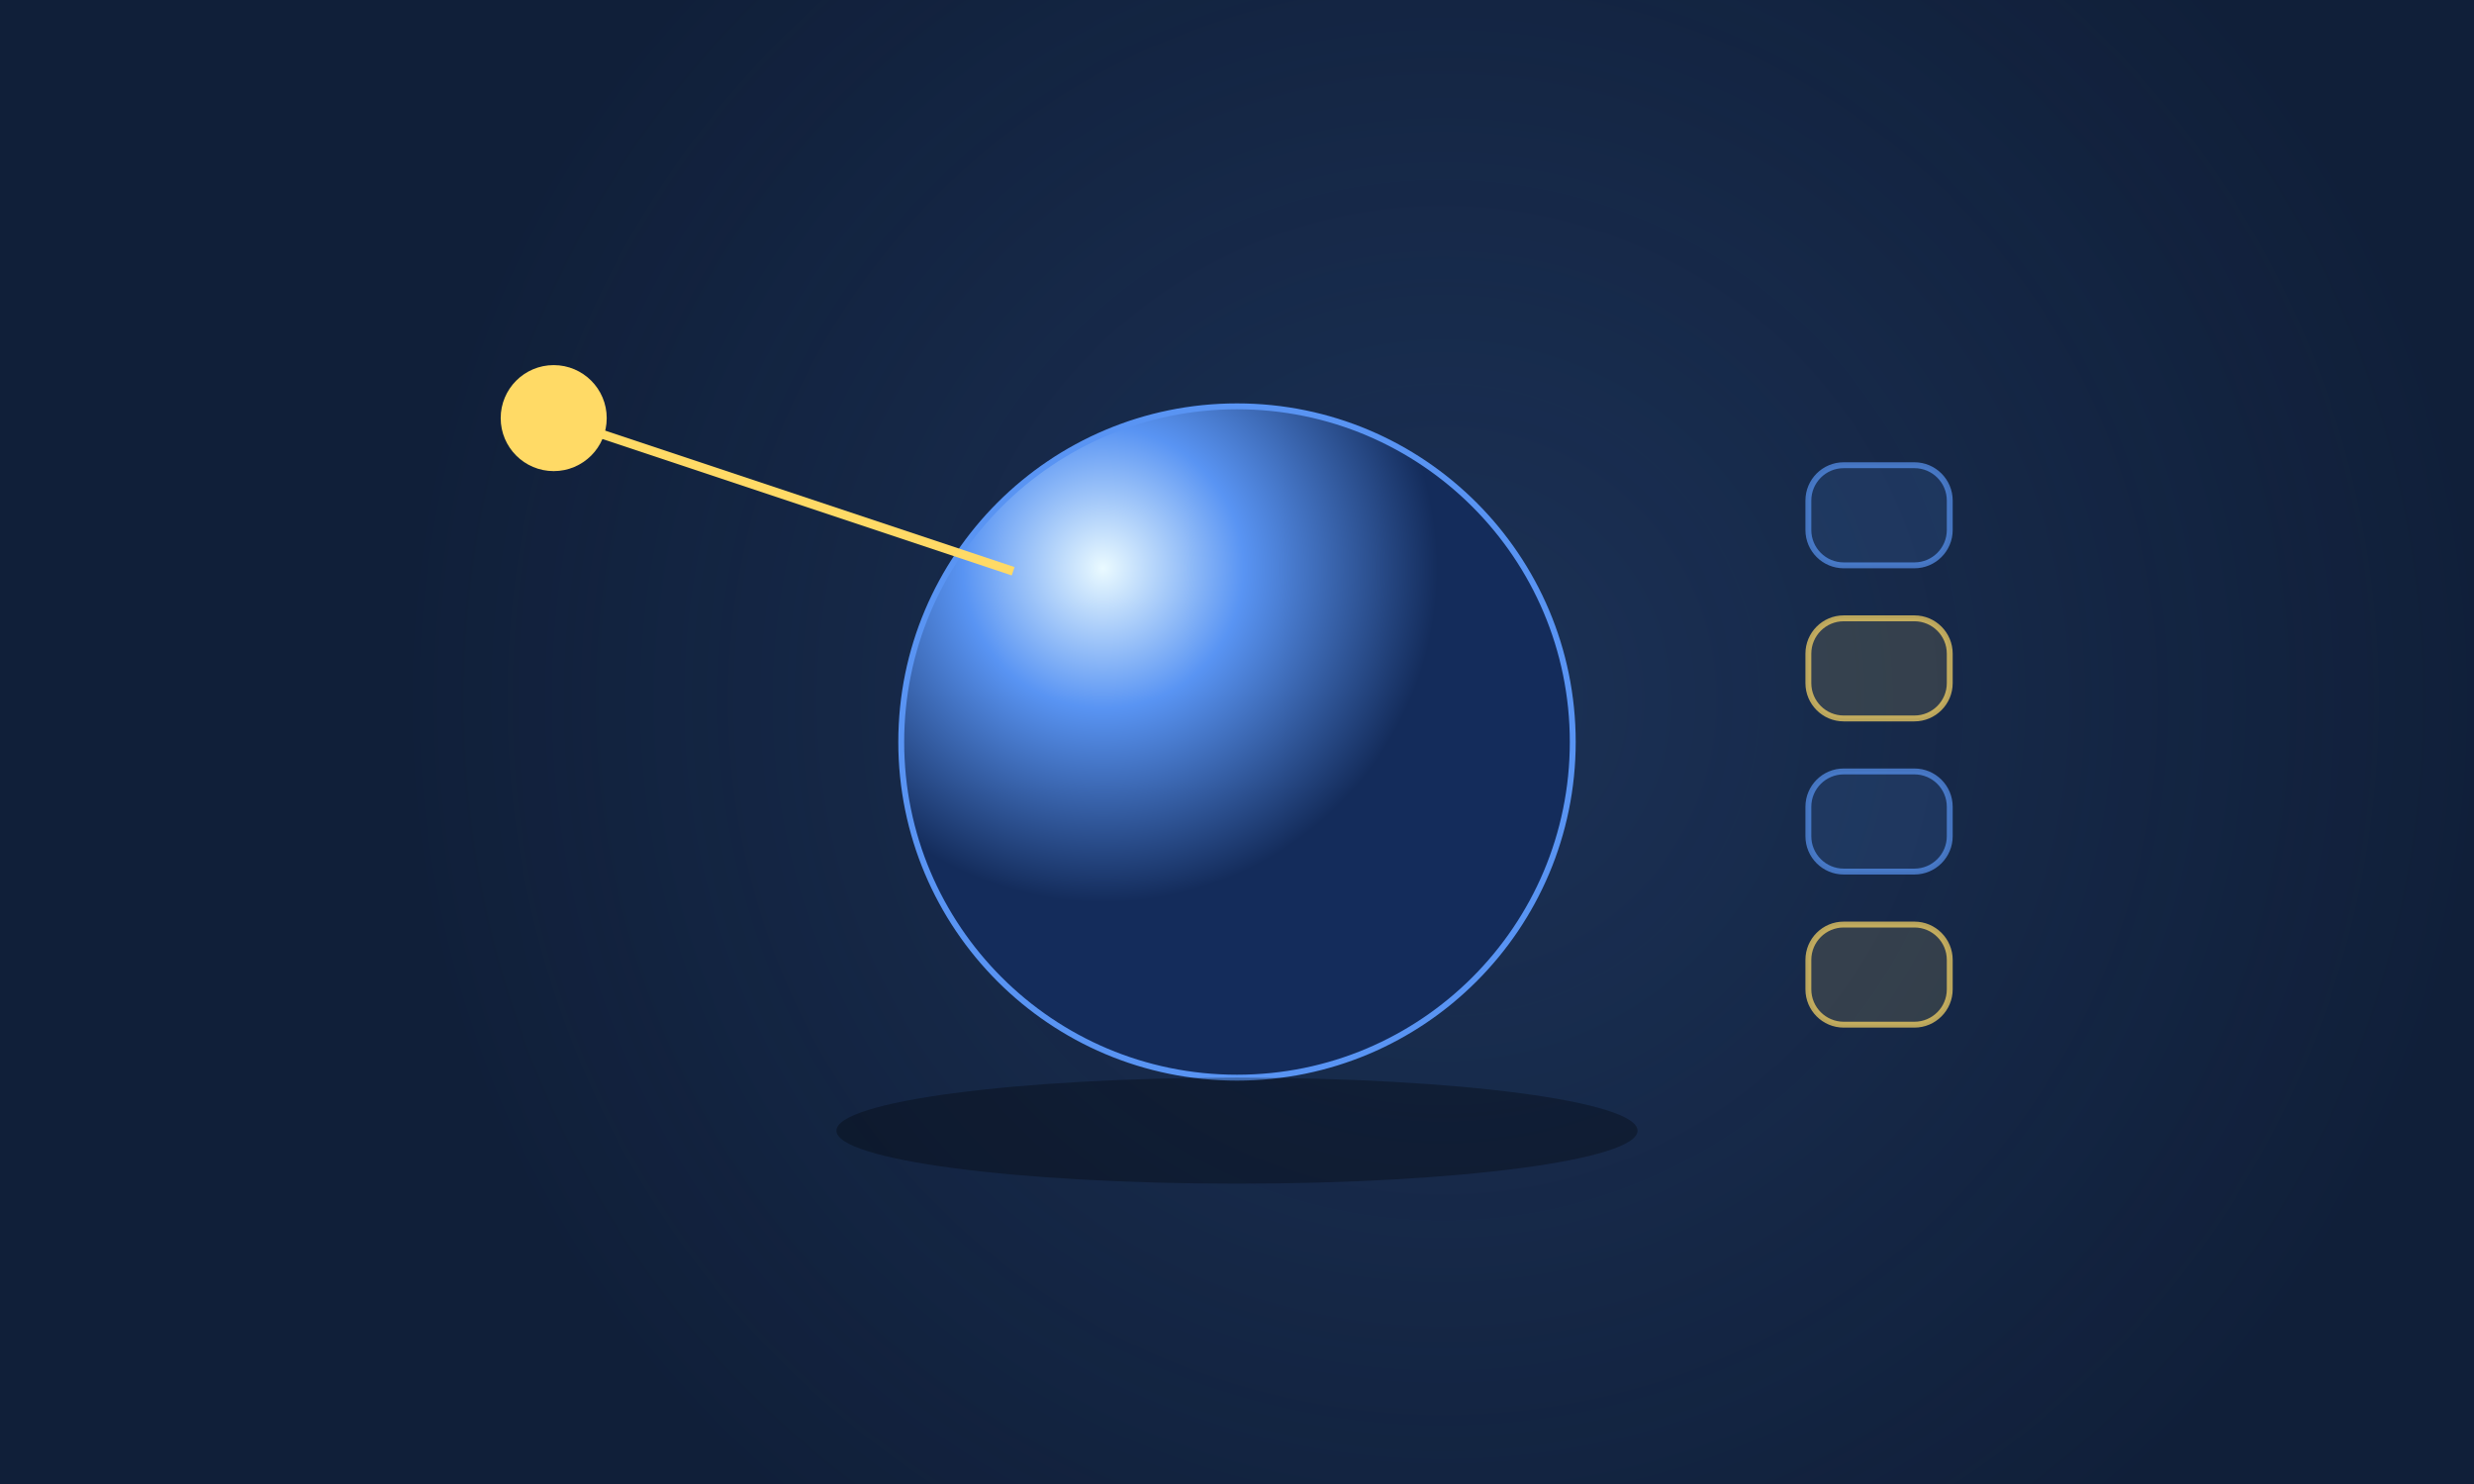
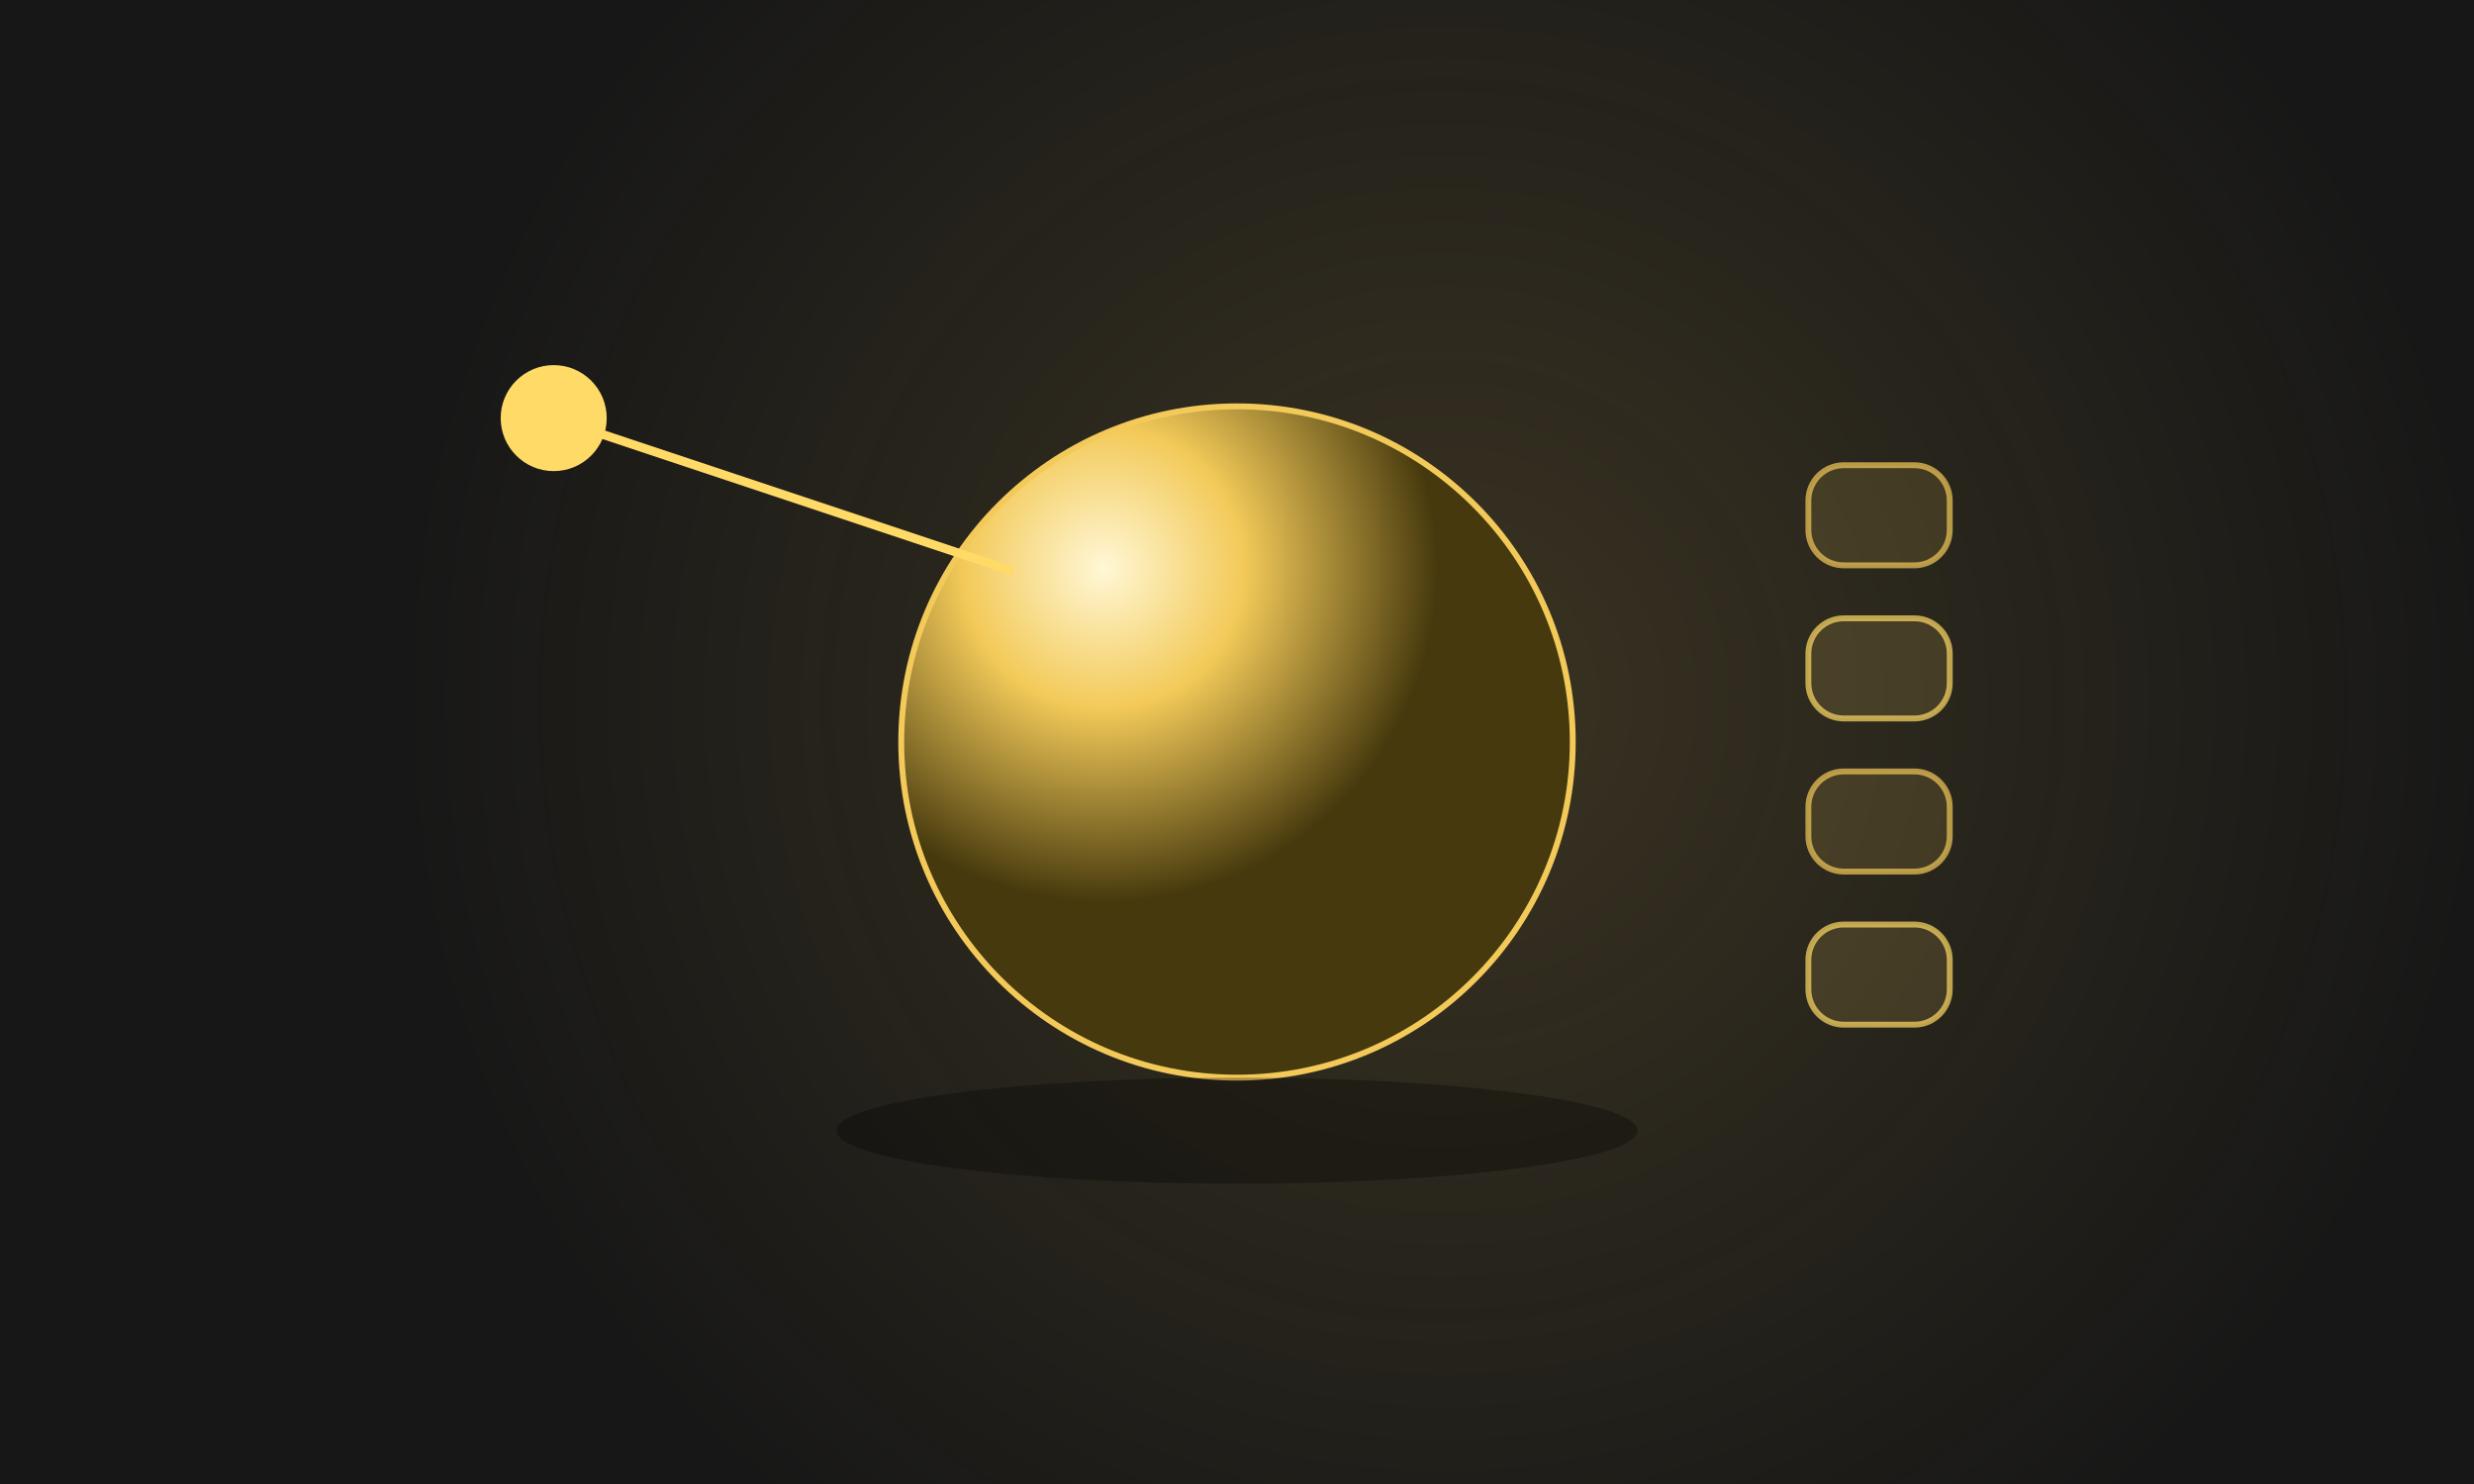
<svg xmlns="http://www.w3.org/2000/svg" class="article-cover" viewBox="0 0 420 252" role="img" aria-label="물리 기반 렌더링 개념 도식">
  <defs>
    <radialGradient id="cover-pbr-glow">
-       <stop stop-color="hsl(217 86% 65%)" stop-opacity=".16" />
-       <stop offset="1" stop-color="hsl(217 86% 65%)" stop-opacity="0" />
+       <stop stop-color="hsl(44 86% 65%)" stop-opacity=".16" />
+       <stop offset="1" stop-color="hsl(44 86% 65%)" stop-opacity="0" />
    </radialGradient>
    <radialGradient id="cover-pbr-orb" cx="30%" cy="24%">
-       <stop stop-color="#eafaff" />
-       <stop offset=".42" stop-color="hsl(217 86% 65%)" />
-       <stop offset="1" stop-color="#142c5b" />
+       <stop stop-color="#fff7d6" />
+       <stop offset=".42" stop-color="hsl(44 86% 65%)" />
+       <stop offset="1" stop-color="#46390d" />
    </radialGradient>
  </defs>
-   <rect width="420" height="252" fill="#101f39" />
+   <rect width="420" height="252" fill="#171717" />
  <circle cx="245" cy="119" r="175" fill="url(#cover-pbr-glow)" />
-   <circle cx="210" cy="126" r="57" fill="url(#cover-pbr-orb)" stroke="hsl(217 86% 65%)" />
+   <circle cx="210" cy="126" r="57" fill="url(#cover-pbr-orb)" stroke="hsl(44 86% 65%)" />
  <ellipse cx="210" cy="192" rx="68" ry="9" fill="#000" fill-opacity=".3" />
  <path d="M94 71L172 97" stroke="#ffda66" stroke-width="1.5" fill="none" />
  <circle cx="94" cy="71" r="9" fill="#ffda66" />
-   <rect x="307" y="79" width="24" height="17" rx="6" fill="hsl(217 86% 65%)" fill-opacity=".13" stroke="hsl(217 86% 65%)" stroke-opacity=".7" />
+   <rect x="307" y="79" width="24" height="17" rx="6" fill="hsl(44 86% 65%)" fill-opacity=".13" stroke="hsl(44 86% 65%)" stroke-opacity=".7" />
  <rect x="307" y="105" width="24" height="17" rx="6" fill="#ffda66" fill-opacity=".13" stroke="#ffda66" stroke-opacity=".7" />
-   <rect x="307" y="131" width="24" height="17" rx="6" fill="hsl(217 86% 65%)" fill-opacity=".13" stroke="hsl(217 86% 65%)" stroke-opacity=".7" />
+   <rect x="307" y="131" width="24" height="17" rx="6" fill="hsl(44 86% 65%)" fill-opacity=".13" stroke="hsl(44 86% 65%)" stroke-opacity=".7" />
  <rect x="307" y="157" width="24" height="17" rx="6" fill="#ffda66" fill-opacity=".13" stroke="#ffda66" stroke-opacity=".7" />
</svg>
